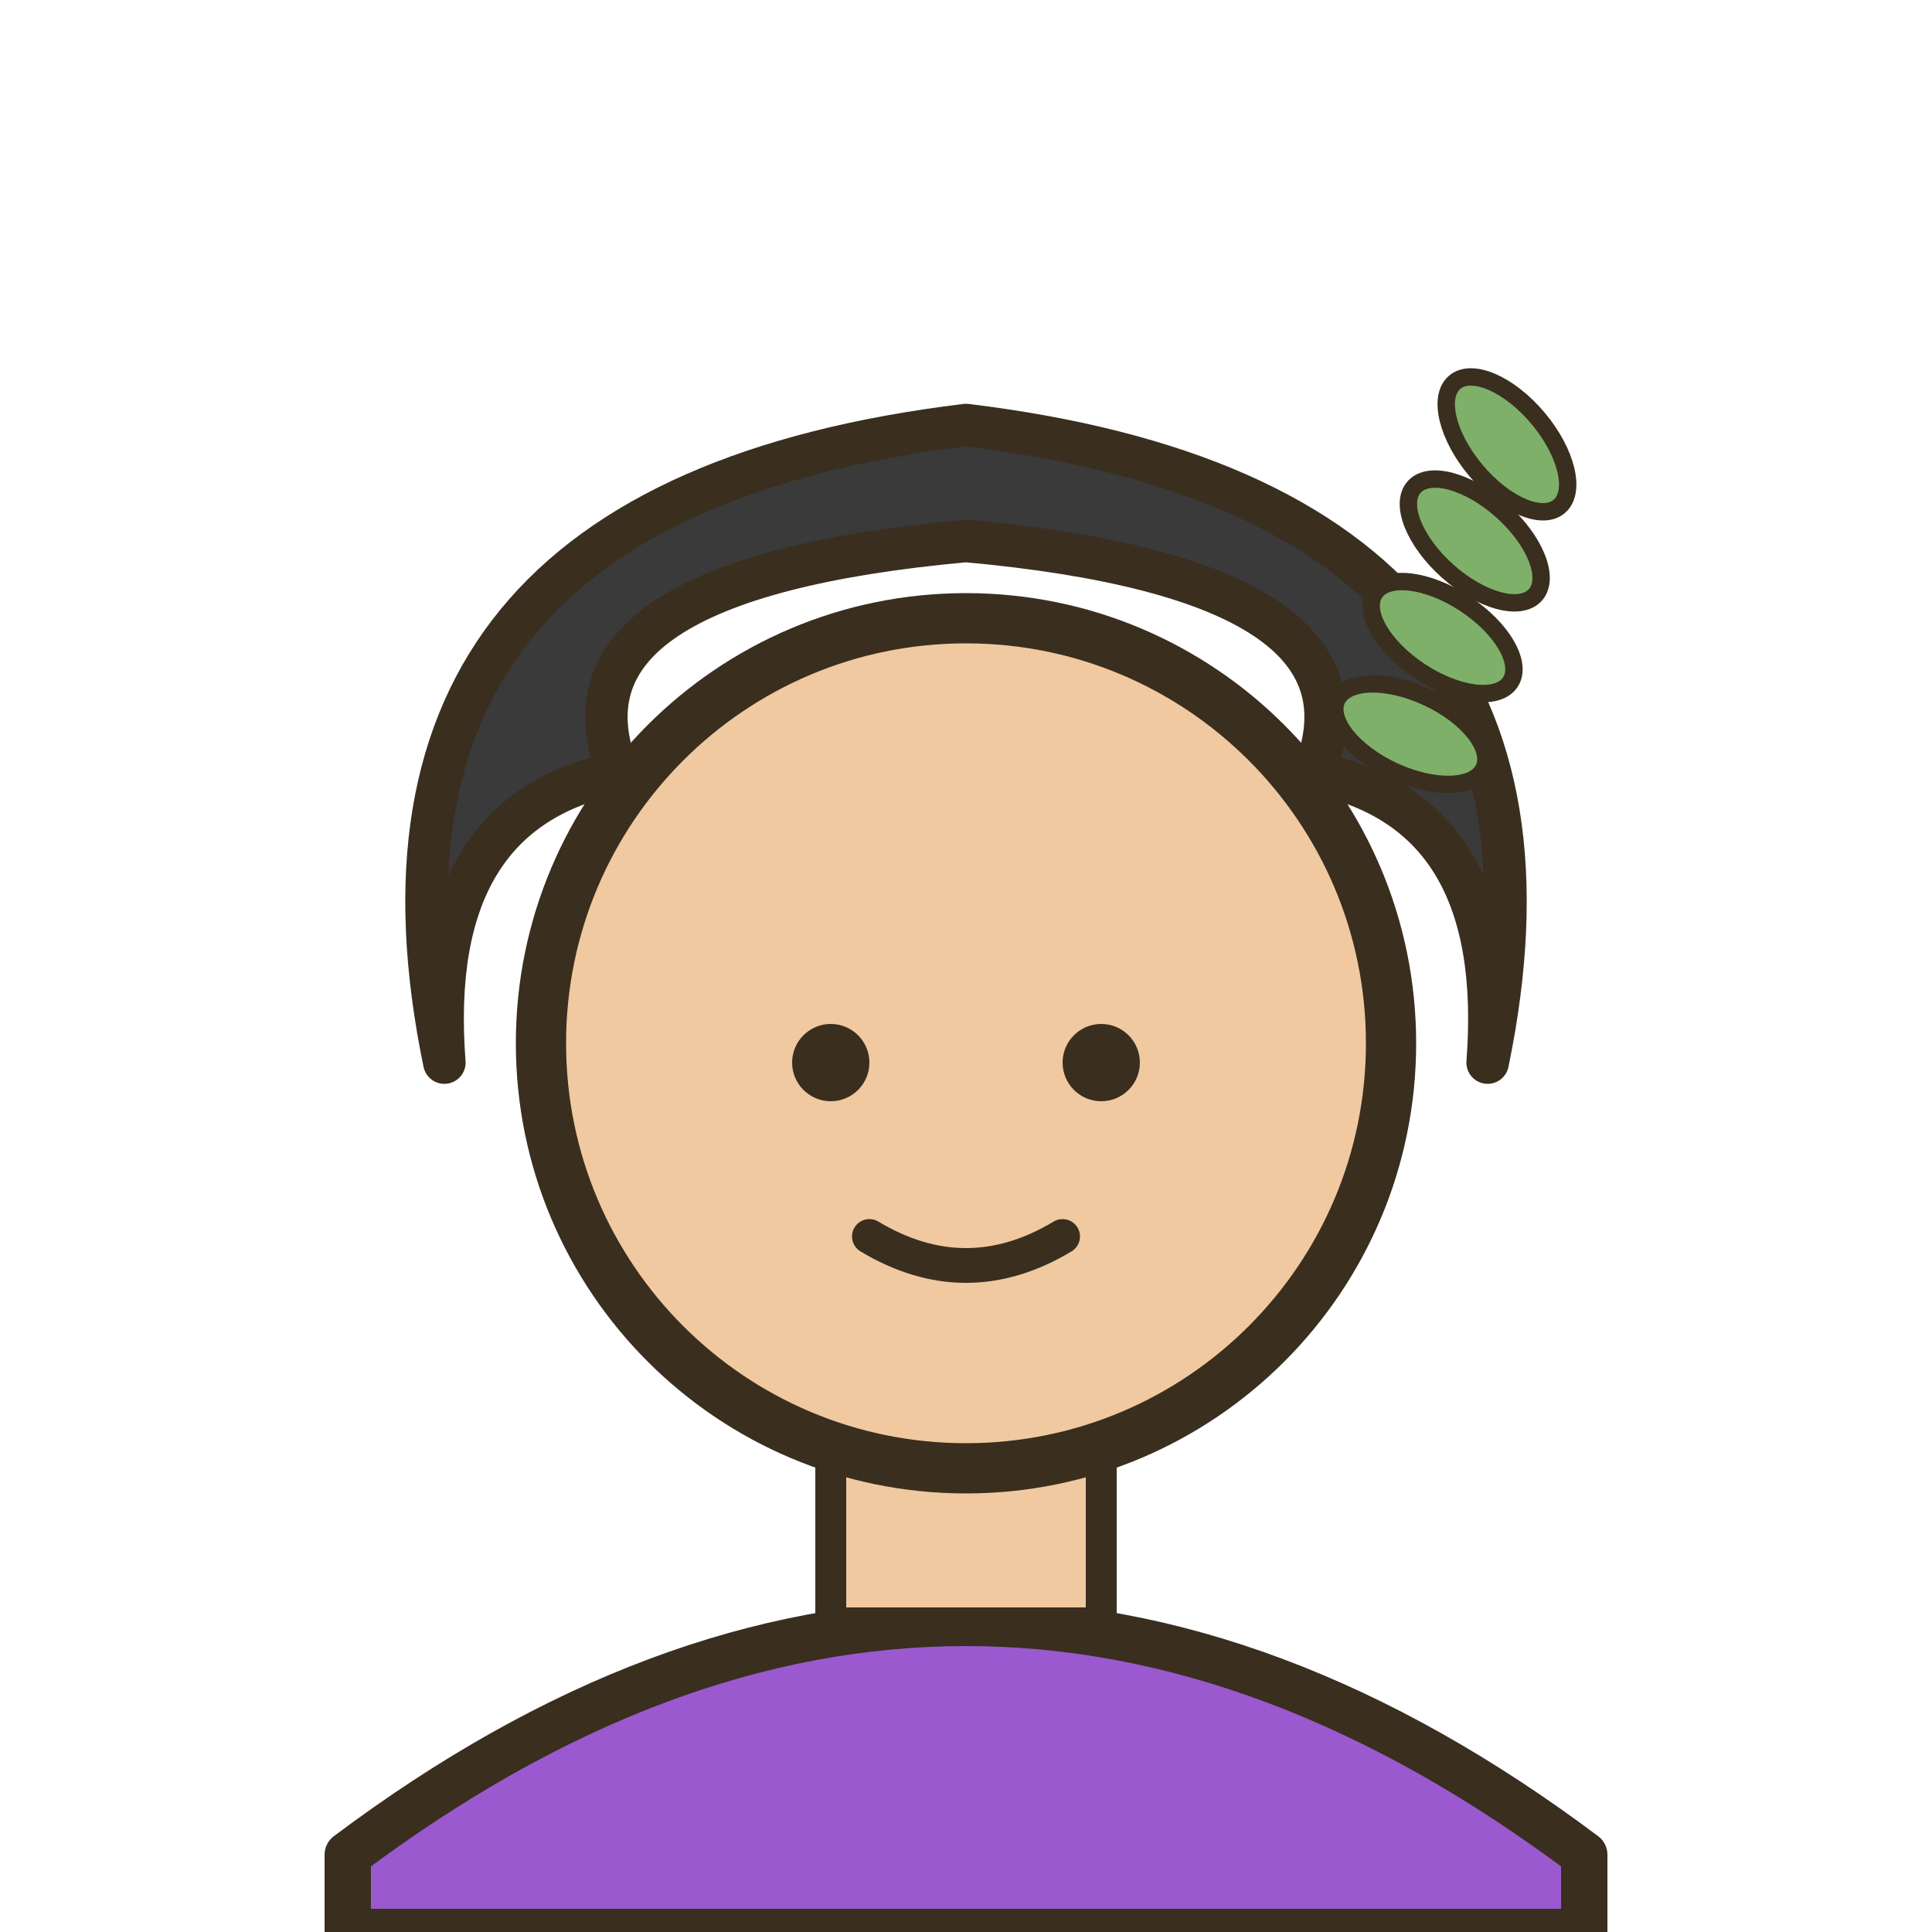
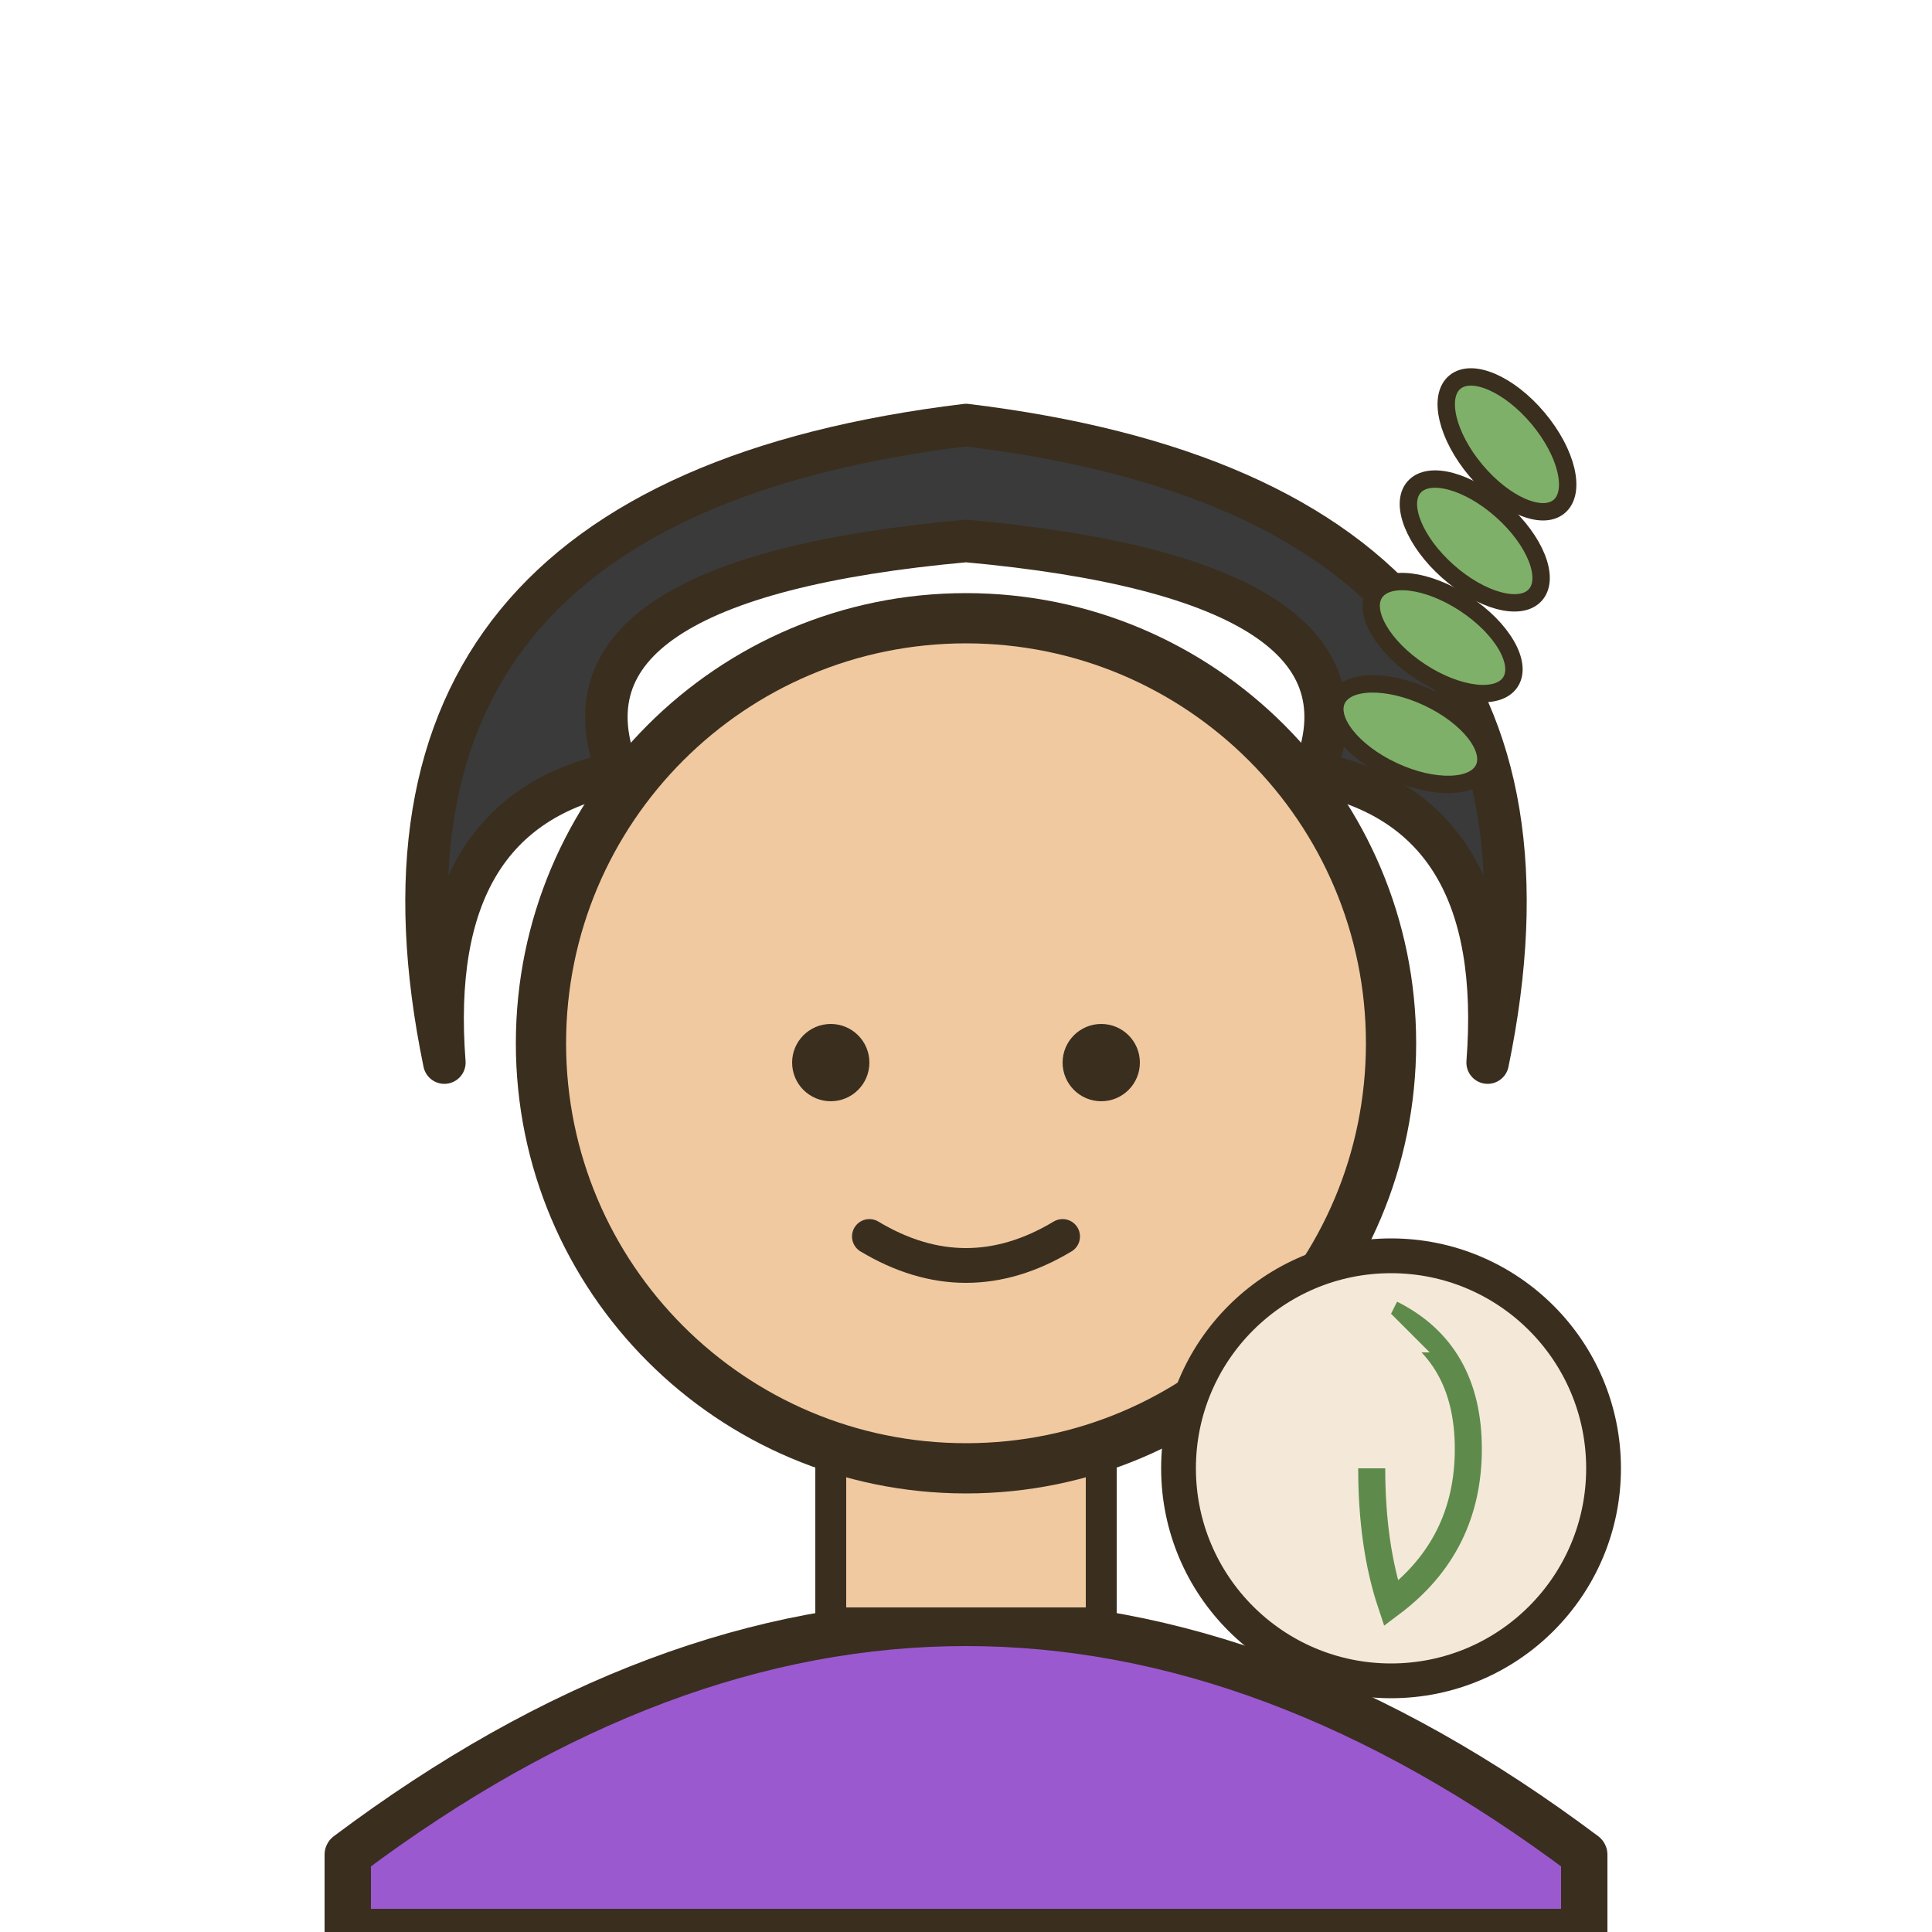
<svg xmlns="http://www.w3.org/2000/svg" viewBox="0 0 100 100" width="100" height="100" preserveAspectRatio="none">
  <path d="M 18 96 Q 50 72 82 96 L 82 100 L 18 100 Z" fill="#9B59D0" stroke="#3A2E1F" stroke-width="2.4" stroke-linejoin="round" />
  <rect x="43" y="68" width="14" height="16" fill="#F0C9A0" stroke="#3A2E1F" stroke-width="1.6" />
  <circle cx="50" cy="54" r="22" fill="#F0C9A0" stroke="#3A2E1F" stroke-width="2.6" />
  <path d="M 23 55 Q 17 26 50 22 Q 83 26 77 55 Q 78 42 68 40 Q 72 30 50 28 Q 28 30 32 40 Q 22 42 23 55 Z" fill="#3A3A3A" stroke="#3A2E1F" stroke-width="2.2" stroke-linejoin="round" />
  <circle cx="43" cy="55" r="2" fill="#3A2E1F" />
  <circle cx="57" cy="55" r="2" fill="#3A2E1F" />
  <path d="M 45 64 Q 50 67 55 64" stroke="#3A2E1F" stroke-width="1.8" fill="none" stroke-linecap="round" />
  <ellipse cx="73" cy="38" rx="4.2" ry="2.1" fill="#7FB069" stroke="#3A2E1F" stroke-width="0.9" transform="rotate(25 73 38)" />
  <ellipse cx="74.667" cy="33" rx="4.2" ry="2.1" fill="#7FB069" stroke="#3A2E1F" stroke-width="0.9" transform="rotate(33.33333 74.66667 33)" />
  <ellipse cx="76.333" cy="28" rx="4.2" ry="2.1" fill="#7FB069" stroke="#3A2E1F" stroke-width="0.9" transform="rotate(41.66667 76.33333 28)" />
  <ellipse cx="78" cy="23" rx="4.2" ry="2.1" fill="#7FB069" stroke="#3A2E1F" stroke-width="0.9" transform="rotate(50 78 23)" />
+   <circle cx="72" cy="76" r="11" fill="#F4E9D8" stroke="#3A2E1F" stroke-width="1.8" />
+   <g transform="translate(22 26)">
+     <path d="M 0 -8 Q 4 -6 4 -1 Q 4 4 0 7 Q -1 4 -1 0" fill="none" stroke="#5E8B4C" stroke-width="1.4" transform="translate(50 50)" />
+     <path d="M -2 -6 L 0 -8 L 2 -6 Z" fill="#F4E9D8" transform="translate(50 50)" />
+   </g>
</svg>
